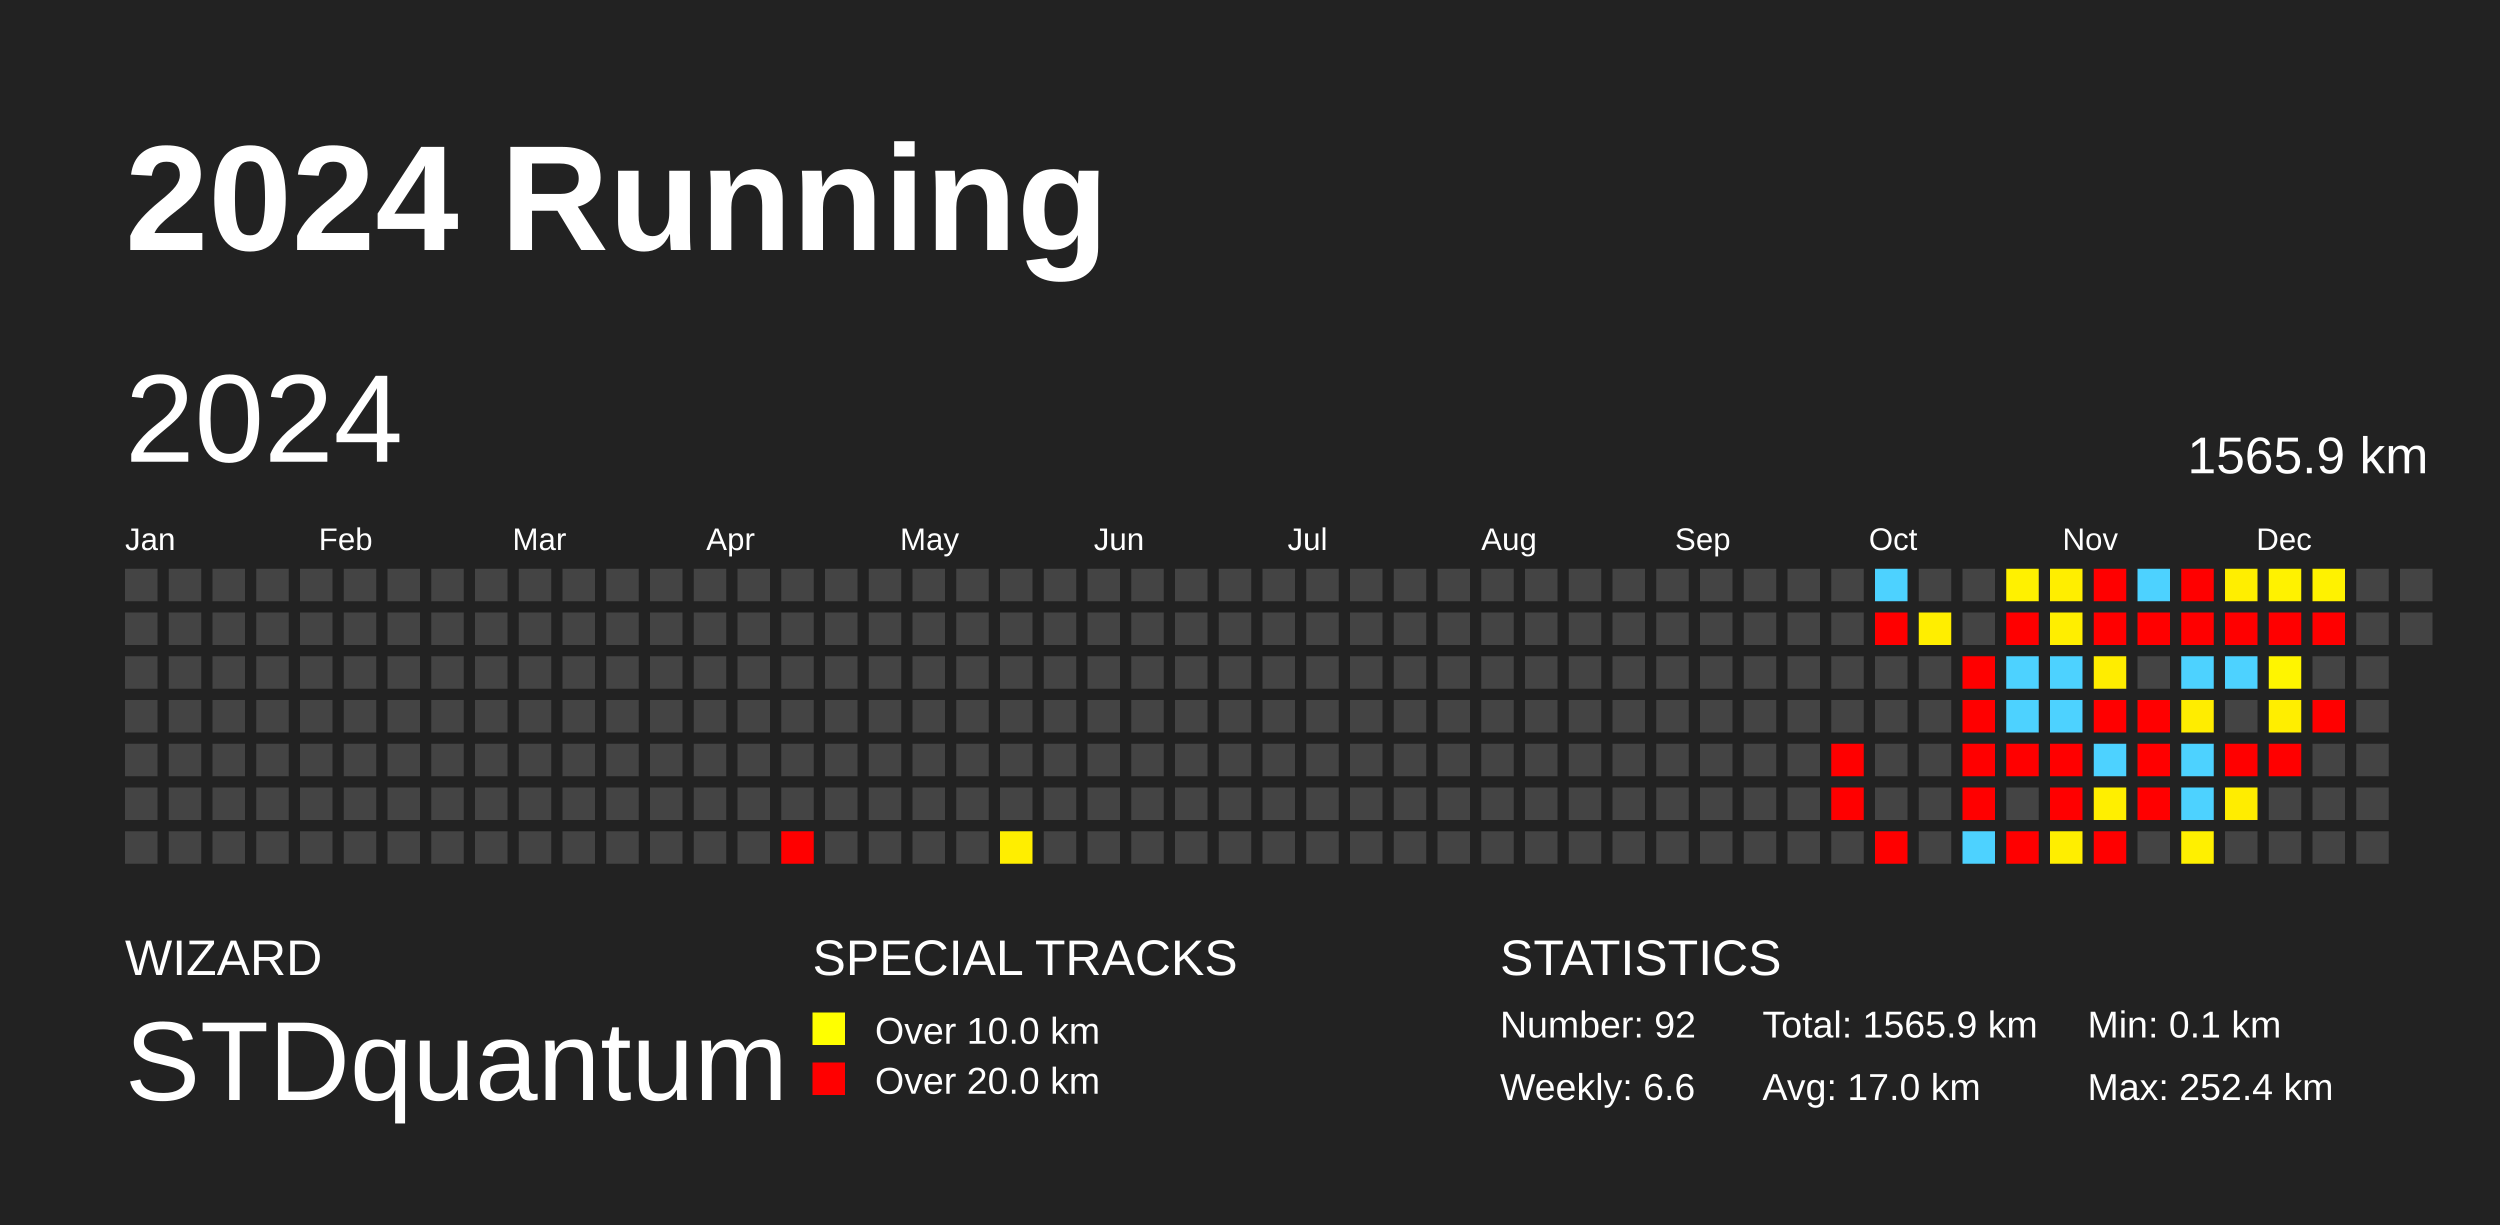
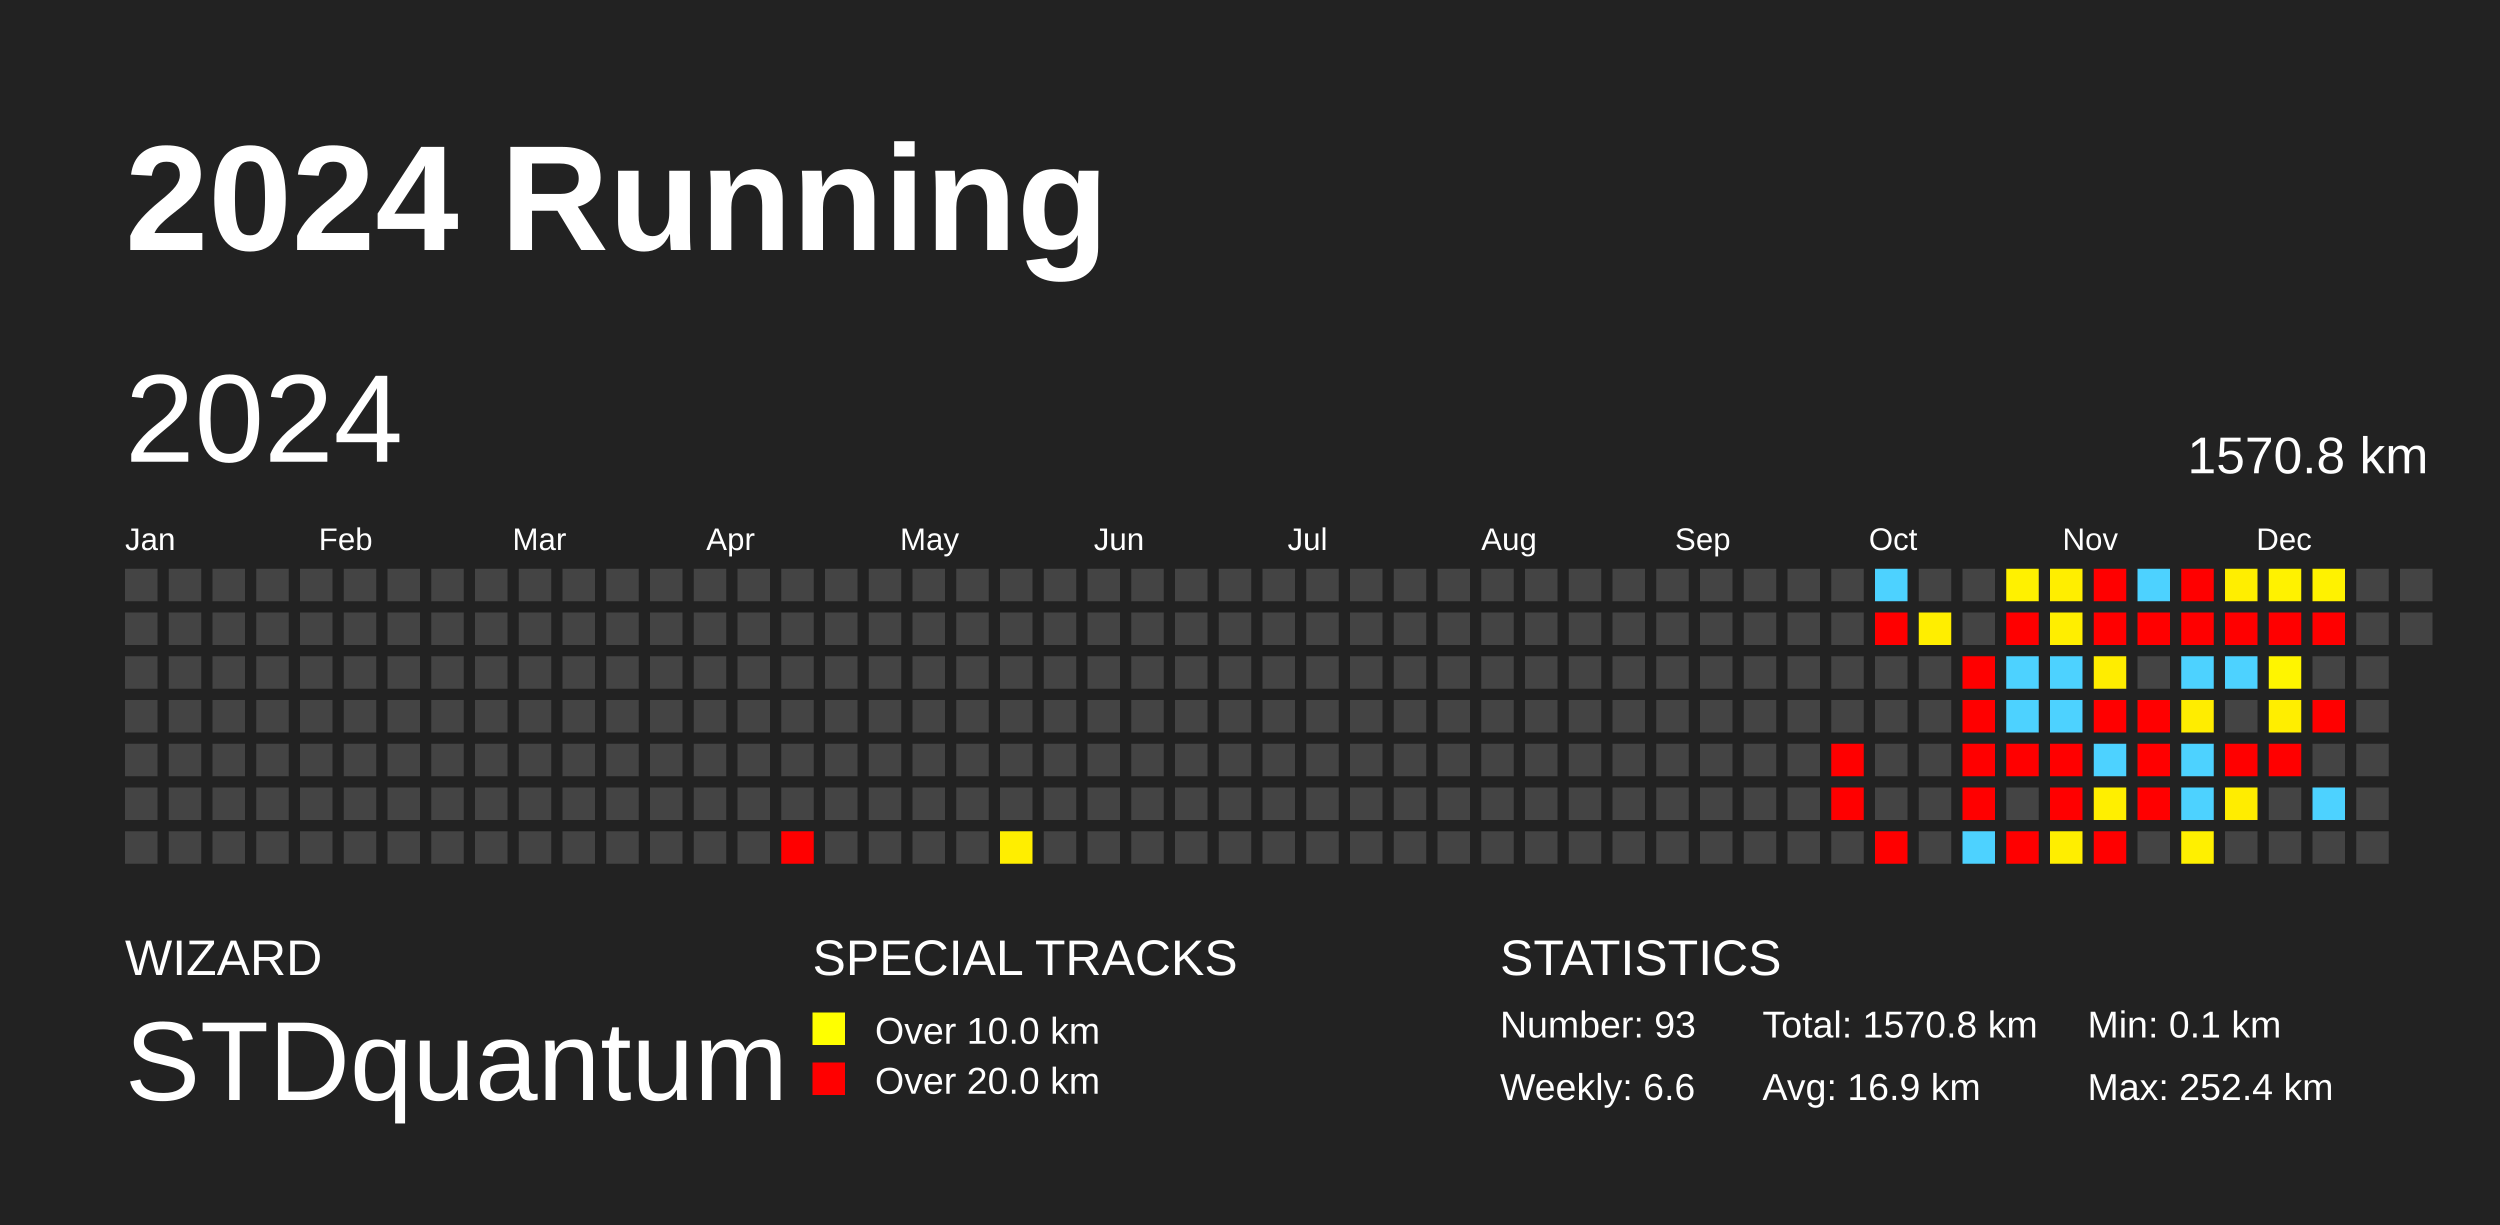
<svg xmlns="http://www.w3.org/2000/svg" baseProfile="full" height="98mm" version="1.1" viewBox="0,0,200,98" width="200mm">
  <defs />
  <rect fill="#222222" height="98" width="200" x="0" y="0" />
  <text fill="#FFFFFF" style="font-size:12px; font-family:Arial; font-weight:bold;" x="10" y="20">2024 Running</text>
  <text fill="#FFFFFF" style="font-size:4px; font-family:Arial" x="10" y="78">WIZARD</text>
  <text fill="#FFFFFF" style="font-size:9px; font-family:Arial" x="10" y="88">STDquantum</text>
  <text fill="#FFFFFF" style="font-size:4px; font-family:Arial" x="65" y="78">SPECIAL TRACKS</text>
  <rect fill="yellow" height="2.6" width="2.6" x="65" y="81" />
  <text fill="#FFFFFF" style="font-size:3px; font-family:Arial" x="70" y="83.5">Over 10.0 km</text>
  <rect fill="red" height="2.6" width="2.6" x="65" y="85" />
  <text fill="#FFFFFF" style="font-size:3px; font-family:Arial" x="70" y="87.5">Over 20.0 km</text>
  <text fill="#FFFFFF" style="font-size:4px; font-family:Arial" x="120" y="78">STATISTICS</text>
-   <text fill="#FFFFFF" style="font-size:3px; font-family:Arial" x="120" y="83">Number: 92</text>
+   <text fill="#FFFFFF" style="font-size:3px; font-family:Arial" x="120" y="83">Number: 93</text>
  <text fill="#FFFFFF" style="font-size:3px; font-family:Arial" x="120" y="88">Weekly: 6.6</text>
-   <text fill="#FFFFFF" style="font-size:3px; font-family:Arial" x="141" y="83">Total: 1565.9 km</text>
-   <text fill="#FFFFFF" style="font-size:3px; font-family:Arial" x="141" y="88">Avg: 17.0 km</text>
+   <text fill="#FFFFFF" style="font-size:3px; font-family:Arial" x="141" y="83">Total: 1570.8 km</text>
+   <text fill="#FFFFFF" style="font-size:3px; font-family:Arial" x="141" y="88">Avg: 16.9 km</text>
  <text fill="#FFFFFF" style="font-size:3px; font-family:Arial" x="167" y="83">Min: 0.1 km</text>
  <text fill="#FFFFFF" style="font-size:3px; font-family:Arial" x="167" y="88">Max: 252.4 km</text>
  <text dominant-baseline="hanging" fill="#FFFFFF" style="font-size:10.0px; font-family:Arial;" x="10" y="30">2024</text>
-   <text dominant-baseline="hanging" fill="#FFFFFF" style="font-size:4.125px; font-family:Arial;" x="175" y="35">1565.9 km</text>
+   <text dominant-baseline="hanging" fill="#FFFFFF" style="font-size:4.125px; font-family:Arial;" x="175" y="35">1570.8 km</text>
  <text fill="#FFFFFF" style="font-size:2.5px; font-family:Arial" x="10.0" y="44">Jan</text>
  <text fill="#FFFFFF" style="font-size:2.5px; font-family:Arial" x="25.5" y="44">Feb</text>
  <text fill="#FFFFFF" style="font-size:2.5px; font-family:Arial" x="41.0" y="44">Mar</text>
  <text fill="#FFFFFF" style="font-size:2.5px; font-family:Arial" x="56.5" y="44">Apr</text>
  <text fill="#FFFFFF" style="font-size:2.5px; font-family:Arial" x="72.0" y="44">May</text>
  <text fill="#FFFFFF" style="font-size:2.5px; font-family:Arial" x="87.5" y="44">Jun</text>
  <text fill="#FFFFFF" style="font-size:2.5px; font-family:Arial" x="103.0" y="44">Jul</text>
  <text fill="#FFFFFF" style="font-size:2.5px; font-family:Arial" x="118.5" y="44">Aug</text>
  <text fill="#FFFFFF" style="font-size:2.5px; font-family:Arial" x="134.0" y="44">Sep</text>
  <text fill="#FFFFFF" style="font-size:2.5px; font-family:Arial" x="149.5" y="44">Oct</text>
  <text fill="#FFFFFF" style="font-size:2.5px; font-family:Arial" x="165.0" y="44">Nov</text>
  <text fill="#FFFFFF" style="font-size:2.5px; font-family:Arial" x="180.5" y="44">Dec</text>
  <rect fill="#444444" height="2.6" width="2.6" x="10.0" y="45.5" />
  <rect fill="#444444" height="2.6" width="2.6" x="10.0" y="49.0" />
  <rect fill="#444444" height="2.6" width="2.6" x="10.0" y="52.5" />
  <rect fill="#444444" height="2.6" width="2.6" x="10.0" y="56.0" />
  <rect fill="#444444" height="2.6" width="2.6" x="10.0" y="59.5" />
  <rect fill="#444444" height="2.6" width="2.6" x="10.0" y="63.0" />
  <rect fill="#444444" height="2.6" width="2.6" x="10.0" y="66.5" />
  <rect fill="#444444" height="2.6" width="2.6" x="13.5" y="45.5" />
  <rect fill="#444444" height="2.6" width="2.6" x="13.5" y="49.0" />
  <rect fill="#444444" height="2.6" width="2.6" x="13.5" y="52.5" />
  <rect fill="#444444" height="2.6" width="2.6" x="13.5" y="56.0" />
  <rect fill="#444444" height="2.6" width="2.6" x="13.5" y="59.5" />
  <rect fill="#444444" height="2.6" width="2.6" x="13.5" y="63.0" />
  <rect fill="#444444" height="2.6" width="2.6" x="13.5" y="66.5" />
  <rect fill="#444444" height="2.6" width="2.6" x="17.0" y="45.5" />
  <rect fill="#444444" height="2.6" width="2.6" x="17.0" y="49.0" />
  <rect fill="#444444" height="2.6" width="2.6" x="17.0" y="52.5" />
  <rect fill="#444444" height="2.6" width="2.6" x="17.0" y="56.0" />
  <rect fill="#444444" height="2.6" width="2.6" x="17.0" y="59.5" />
  <rect fill="#444444" height="2.6" width="2.6" x="17.0" y="63.0" />
  <rect fill="#444444" height="2.6" width="2.6" x="17.0" y="66.5" />
  <rect fill="#444444" height="2.6" width="2.6" x="20.5" y="45.5" />
  <rect fill="#444444" height="2.6" width="2.6" x="20.5" y="49.0" />
  <rect fill="#444444" height="2.6" width="2.6" x="20.5" y="52.5" />
  <rect fill="#444444" height="2.6" width="2.6" x="20.5" y="56.0" />
  <rect fill="#444444" height="2.6" width="2.6" x="20.5" y="59.5" />
  <rect fill="#444444" height="2.6" width="2.6" x="20.5" y="63.0" />
  <rect fill="#444444" height="2.6" width="2.6" x="20.5" y="66.5" />
  <rect fill="#444444" height="2.6" width="2.6" x="24.0" y="45.5" />
  <rect fill="#444444" height="2.6" width="2.6" x="24.0" y="49.0" />
  <rect fill="#444444" height="2.6" width="2.6" x="24.0" y="52.5" />
  <rect fill="#444444" height="2.6" width="2.6" x="24.0" y="56.0" />
  <rect fill="#444444" height="2.6" width="2.6" x="24.0" y="59.5" />
  <rect fill="#444444" height="2.6" width="2.6" x="24.0" y="63.0" />
  <rect fill="#444444" height="2.6" width="2.6" x="24.0" y="66.5" />
  <rect fill="#444444" height="2.6" width="2.6" x="27.5" y="45.5" />
  <rect fill="#444444" height="2.6" width="2.6" x="27.5" y="49.0" />
  <rect fill="#444444" height="2.6" width="2.6" x="27.5" y="52.5" />
  <rect fill="#444444" height="2.6" width="2.6" x="27.5" y="56.0" />
  <rect fill="#444444" height="2.6" width="2.6" x="27.5" y="59.5" />
  <rect fill="#444444" height="2.6" width="2.6" x="27.5" y="63.0" />
  <rect fill="#444444" height="2.6" width="2.6" x="27.5" y="66.5" />
  <rect fill="#444444" height="2.6" width="2.6" x="31.0" y="45.5" />
  <rect fill="#444444" height="2.6" width="2.6" x="31.0" y="49.0" />
  <rect fill="#444444" height="2.6" width="2.6" x="31.0" y="52.5" />
  <rect fill="#444444" height="2.6" width="2.6" x="31.0" y="56.0" />
  <rect fill="#444444" height="2.6" width="2.6" x="31.0" y="59.5" />
  <rect fill="#444444" height="2.6" width="2.6" x="31.0" y="63.0" />
  <rect fill="#444444" height="2.6" width="2.6" x="31.0" y="66.5" />
  <rect fill="#444444" height="2.6" width="2.6" x="34.5" y="45.5" />
  <rect fill="#444444" height="2.6" width="2.6" x="34.5" y="49.0" />
  <rect fill="#444444" height="2.6" width="2.6" x="34.5" y="52.5" />
  <rect fill="#444444" height="2.6" width="2.6" x="34.5" y="56.0" />
  <rect fill="#444444" height="2.6" width="2.6" x="34.5" y="59.5" />
  <rect fill="#444444" height="2.6" width="2.6" x="34.5" y="63.0" />
  <rect fill="#444444" height="2.6" width="2.6" x="34.5" y="66.5" />
  <rect fill="#444444" height="2.6" width="2.6" x="38.0" y="45.5" />
  <rect fill="#444444" height="2.6" width="2.6" x="38.0" y="49.0" />
  <rect fill="#444444" height="2.6" width="2.6" x="38.0" y="52.5" />
  <rect fill="#444444" height="2.6" width="2.6" x="38.0" y="56.0" />
  <rect fill="#444444" height="2.6" width="2.6" x="38.0" y="59.5" />
  <rect fill="#444444" height="2.6" width="2.6" x="38.0" y="63.0" />
  <rect fill="#444444" height="2.6" width="2.6" x="38.0" y="66.5" />
  <rect fill="#444444" height="2.6" width="2.6" x="41.5" y="45.5" />
  <rect fill="#444444" height="2.6" width="2.6" x="41.5" y="49.0" />
  <rect fill="#444444" height="2.6" width="2.6" x="41.5" y="52.5" />
  <rect fill="#444444" height="2.6" width="2.6" x="41.5" y="56.0" />
  <rect fill="#444444" height="2.6" width="2.6" x="41.5" y="59.5" />
  <rect fill="#444444" height="2.6" width="2.6" x="41.5" y="63.0" />
  <rect fill="#444444" height="2.6" width="2.6" x="41.5" y="66.5" />
  <rect fill="#444444" height="2.6" width="2.6" x="45.0" y="45.5" />
  <rect fill="#444444" height="2.6" width="2.6" x="45.0" y="49.0" />
  <rect fill="#444444" height="2.6" width="2.6" x="45.0" y="52.5" />
  <rect fill="#444444" height="2.6" width="2.6" x="45.0" y="56.0" />
  <rect fill="#444444" height="2.6" width="2.6" x="45.0" y="59.5" />
  <rect fill="#444444" height="2.6" width="2.6" x="45.0" y="63.0" />
  <rect fill="#444444" height="2.6" width="2.6" x="45.0" y="66.5" />
  <rect fill="#444444" height="2.6" width="2.6" x="48.5" y="45.5" />
  <rect fill="#444444" height="2.6" width="2.6" x="48.5" y="49.0" />
  <rect fill="#444444" height="2.6" width="2.6" x="48.5" y="52.5" />
  <rect fill="#444444" height="2.6" width="2.6" x="48.5" y="56.0" />
  <rect fill="#444444" height="2.6" width="2.6" x="48.5" y="59.5" />
  <rect fill="#444444" height="2.6" width="2.6" x="48.5" y="63.0" />
  <rect fill="#444444" height="2.6" width="2.6" x="48.5" y="66.5" />
  <rect fill="#444444" height="2.6" width="2.6" x="52.0" y="45.5" />
  <rect fill="#444444" height="2.6" width="2.6" x="52.0" y="49.0" />
  <rect fill="#444444" height="2.6" width="2.6" x="52.0" y="52.5" />
  <rect fill="#444444" height="2.6" width="2.6" x="52.0" y="56.0" />
  <rect fill="#444444" height="2.6" width="2.6" x="52.0" y="59.5" />
  <rect fill="#444444" height="2.6" width="2.6" x="52.0" y="63.0" />
  <rect fill="#444444" height="2.6" width="2.6" x="52.0" y="66.5" />
  <rect fill="#444444" height="2.6" width="2.6" x="55.5" y="45.5" />
  <rect fill="#444444" height="2.6" width="2.6" x="55.5" y="49.0" />
  <rect fill="#444444" height="2.6" width="2.6" x="55.5" y="52.5" />
  <rect fill="#444444" height="2.6" width="2.6" x="55.5" y="56.0" />
  <rect fill="#444444" height="2.6" width="2.6" x="55.5" y="59.5" />
  <rect fill="#444444" height="2.6" width="2.6" x="55.5" y="63.0" />
  <rect fill="#444444" height="2.6" width="2.6" x="55.5" y="66.5" />
  <rect fill="#444444" height="2.6" width="2.6" x="59.0" y="45.5" />
  <rect fill="#444444" height="2.6" width="2.6" x="59.0" y="49.0" />
  <rect fill="#444444" height="2.6" width="2.6" x="59.0" y="52.5" />
  <rect fill="#444444" height="2.6" width="2.6" x="59.0" y="56.0" />
  <rect fill="#444444" height="2.6" width="2.6" x="59.0" y="59.5" />
  <rect fill="#444444" height="2.6" width="2.6" x="59.0" y="63.0" />
  <rect fill="#444444" height="2.6" width="2.6" x="59.0" y="66.5" />
  <rect fill="#444444" height="2.6" width="2.6" x="62.5" y="45.5" />
  <rect fill="#444444" height="2.6" width="2.6" x="62.5" y="49.0" />
  <rect fill="#444444" height="2.6" width="2.6" x="62.5" y="52.5" />
  <rect fill="#444444" height="2.6" width="2.6" x="62.5" y="56.0" />
  <rect fill="#444444" height="2.6" width="2.6" x="62.5" y="59.5" />
  <rect fill="#444444" height="2.6" width="2.6" x="62.5" y="63.0" />
  <rect fill="red" height="2.6" width="2.6" x="62.5" y="66.5" />
  <rect fill="#444444" height="2.6" width="2.6" x="66.0" y="45.5" />
  <rect fill="#444444" height="2.6" width="2.6" x="66.0" y="49.0" />
  <rect fill="#444444" height="2.6" width="2.6" x="66.0" y="52.5" />
  <rect fill="#444444" height="2.6" width="2.6" x="66.0" y="56.0" />
  <rect fill="#444444" height="2.6" width="2.6" x="66.0" y="59.5" />
  <rect fill="#444444" height="2.6" width="2.6" x="66.0" y="63.0" />
  <rect fill="#444444" height="2.6" width="2.6" x="66.0" y="66.5" />
  <rect fill="#444444" height="2.6" width="2.6" x="69.5" y="45.5" />
  <rect fill="#444444" height="2.6" width="2.6" x="69.5" y="49.0" />
  <rect fill="#444444" height="2.6" width="2.6" x="69.5" y="52.5" />
  <rect fill="#444444" height="2.6" width="2.6" x="69.5" y="56.0" />
  <rect fill="#444444" height="2.6" width="2.6" x="69.5" y="59.5" />
  <rect fill="#444444" height="2.6" width="2.6" x="69.5" y="63.0" />
  <rect fill="#444444" height="2.6" width="2.6" x="69.5" y="66.5" />
  <rect fill="#444444" height="2.6" width="2.6" x="73.0" y="45.5" />
  <rect fill="#444444" height="2.6" width="2.6" x="73.0" y="49.0" />
  <rect fill="#444444" height="2.6" width="2.6" x="73.0" y="52.5" />
  <rect fill="#444444" height="2.6" width="2.6" x="73.0" y="56.0" />
  <rect fill="#444444" height="2.6" width="2.6" x="73.0" y="59.5" />
  <rect fill="#444444" height="2.6" width="2.6" x="73.0" y="63.0" />
  <rect fill="#444444" height="2.6" width="2.6" x="73.0" y="66.5" />
  <rect fill="#444444" height="2.6" width="2.6" x="76.5" y="45.5" />
  <rect fill="#444444" height="2.6" width="2.6" x="76.5" y="49.0" />
  <rect fill="#444444" height="2.6" width="2.6" x="76.5" y="52.5" />
  <rect fill="#444444" height="2.6" width="2.6" x="76.5" y="56.0" />
  <rect fill="#444444" height="2.6" width="2.6" x="76.5" y="59.5" />
  <rect fill="#444444" height="2.6" width="2.6" x="76.5" y="63.0" />
  <rect fill="#444444" height="2.6" width="2.6" x="76.5" y="66.5" />
  <rect fill="#444444" height="2.6" width="2.6" x="80.0" y="45.5" />
  <rect fill="#444444" height="2.6" width="2.6" x="80.0" y="49.0" />
  <rect fill="#444444" height="2.6" width="2.6" x="80.0" y="52.5" />
  <rect fill="#444444" height="2.6" width="2.6" x="80.0" y="56.0" />
  <rect fill="#444444" height="2.6" width="2.6" x="80.0" y="59.5" />
  <rect fill="#444444" height="2.6" width="2.6" x="80.0" y="63.0" />
  <rect fill="#ffee00" height="2.6" width="2.6" x="80.0" y="66.5" />
  <rect fill="#444444" height="2.6" width="2.6" x="83.5" y="45.5" />
  <rect fill="#444444" height="2.6" width="2.6" x="83.5" y="49.0" />
  <rect fill="#444444" height="2.6" width="2.6" x="83.5" y="52.5" />
  <rect fill="#444444" height="2.6" width="2.6" x="83.5" y="56.0" />
  <rect fill="#444444" height="2.6" width="2.6" x="83.5" y="59.5" />
  <rect fill="#444444" height="2.6" width="2.6" x="83.5" y="63.0" />
  <rect fill="#444444" height="2.6" width="2.6" x="83.5" y="66.5" />
  <rect fill="#444444" height="2.6" width="2.6" x="87.0" y="45.5" />
  <rect fill="#444444" height="2.6" width="2.6" x="87.0" y="49.0" />
  <rect fill="#444444" height="2.6" width="2.6" x="87.0" y="52.5" />
  <rect fill="#444444" height="2.6" width="2.6" x="87.0" y="56.0" />
  <rect fill="#444444" height="2.6" width="2.6" x="87.0" y="59.5" />
  <rect fill="#444444" height="2.6" width="2.6" x="87.0" y="63.0" />
  <rect fill="#444444" height="2.6" width="2.6" x="87.0" y="66.5" />
  <rect fill="#444444" height="2.6" width="2.6" x="90.5" y="45.5" />
  <rect fill="#444444" height="2.6" width="2.6" x="90.5" y="49.0" />
  <rect fill="#444444" height="2.6" width="2.6" x="90.5" y="52.5" />
  <rect fill="#444444" height="2.6" width="2.6" x="90.5" y="56.0" />
  <rect fill="#444444" height="2.6" width="2.6" x="90.5" y="59.5" />
  <rect fill="#444444" height="2.6" width="2.6" x="90.5" y="63.0" />
  <rect fill="#444444" height="2.6" width="2.6" x="90.5" y="66.5" />
  <rect fill="#444444" height="2.6" width="2.6" x="94.0" y="45.5" />
  <rect fill="#444444" height="2.6" width="2.6" x="94.0" y="49.0" />
  <rect fill="#444444" height="2.6" width="2.6" x="94.0" y="52.5" />
  <rect fill="#444444" height="2.6" width="2.6" x="94.0" y="56.0" />
  <rect fill="#444444" height="2.6" width="2.6" x="94.0" y="59.5" />
  <rect fill="#444444" height="2.6" width="2.6" x="94.0" y="63.0" />
  <rect fill="#444444" height="2.6" width="2.6" x="94.0" y="66.5" />
  <rect fill="#444444" height="2.6" width="2.6" x="97.5" y="45.5" />
  <rect fill="#444444" height="2.6" width="2.6" x="97.5" y="49.0" />
  <rect fill="#444444" height="2.6" width="2.6" x="97.5" y="52.5" />
  <rect fill="#444444" height="2.6" width="2.6" x="97.5" y="56.0" />
  <rect fill="#444444" height="2.6" width="2.6" x="97.5" y="59.5" />
  <rect fill="#444444" height="2.6" width="2.6" x="97.5" y="63.0" />
  <rect fill="#444444" height="2.6" width="2.6" x="97.5" y="66.5" />
  <rect fill="#444444" height="2.6" width="2.6" x="101.0" y="45.5" />
  <rect fill="#444444" height="2.6" width="2.6" x="101.0" y="49.0" />
  <rect fill="#444444" height="2.6" width="2.6" x="101.0" y="52.5" />
  <rect fill="#444444" height="2.6" width="2.6" x="101.0" y="56.0" />
  <rect fill="#444444" height="2.6" width="2.6" x="101.0" y="59.5" />
  <rect fill="#444444" height="2.6" width="2.6" x="101.0" y="63.0" />
  <rect fill="#444444" height="2.6" width="2.6" x="101.0" y="66.5" />
  <rect fill="#444444" height="2.6" width="2.6" x="104.5" y="45.5" />
  <rect fill="#444444" height="2.6" width="2.6" x="104.5" y="49.0" />
  <rect fill="#444444" height="2.6" width="2.6" x="104.5" y="52.5" />
  <rect fill="#444444" height="2.6" width="2.6" x="104.5" y="56.0" />
  <rect fill="#444444" height="2.6" width="2.6" x="104.5" y="59.5" />
  <rect fill="#444444" height="2.6" width="2.6" x="104.5" y="63.0" />
  <rect fill="#444444" height="2.6" width="2.6" x="104.5" y="66.5" />
  <rect fill="#444444" height="2.6" width="2.6" x="108.0" y="45.5" />
  <rect fill="#444444" height="2.6" width="2.6" x="108.0" y="49.0" />
  <rect fill="#444444" height="2.6" width="2.6" x="108.0" y="52.5" />
  <rect fill="#444444" height="2.6" width="2.6" x="108.0" y="56.0" />
  <rect fill="#444444" height="2.6" width="2.6" x="108.0" y="59.5" />
  <rect fill="#444444" height="2.6" width="2.6" x="108.0" y="63.0" />
  <rect fill="#444444" height="2.6" width="2.6" x="108.0" y="66.5" />
  <rect fill="#444444" height="2.6" width="2.6" x="111.5" y="45.5" />
  <rect fill="#444444" height="2.6" width="2.6" x="111.5" y="49.0" />
  <rect fill="#444444" height="2.6" width="2.6" x="111.5" y="52.5" />
  <rect fill="#444444" height="2.6" width="2.6" x="111.5" y="56.0" />
  <rect fill="#444444" height="2.6" width="2.6" x="111.5" y="59.5" />
  <rect fill="#444444" height="2.6" width="2.6" x="111.5" y="63.0" />
  <rect fill="#444444" height="2.6" width="2.6" x="111.5" y="66.5" />
  <rect fill="#444444" height="2.6" width="2.6" x="115.0" y="45.5" />
  <rect fill="#444444" height="2.6" width="2.6" x="115.0" y="49.0" />
  <rect fill="#444444" height="2.6" width="2.6" x="115.0" y="52.5" />
  <rect fill="#444444" height="2.6" width="2.6" x="115.0" y="56.0" />
  <rect fill="#444444" height="2.6" width="2.6" x="115.0" y="59.5" />
  <rect fill="#444444" height="2.6" width="2.6" x="115.0" y="63.0" />
  <rect fill="#444444" height="2.6" width="2.6" x="115.0" y="66.5" />
  <rect fill="#444444" height="2.6" width="2.6" x="118.5" y="45.5" />
  <rect fill="#444444" height="2.6" width="2.6" x="118.5" y="49.0" />
  <rect fill="#444444" height="2.6" width="2.6" x="118.5" y="52.5" />
  <rect fill="#444444" height="2.6" width="2.6" x="118.5" y="56.0" />
  <rect fill="#444444" height="2.6" width="2.6" x="118.5" y="59.5" />
  <rect fill="#444444" height="2.6" width="2.6" x="118.5" y="63.0" />
  <rect fill="#444444" height="2.6" width="2.6" x="118.5" y="66.5" />
  <rect fill="#444444" height="2.6" width="2.6" x="122.0" y="45.5" />
  <rect fill="#444444" height="2.6" width="2.6" x="122.0" y="49.0" />
  <rect fill="#444444" height="2.6" width="2.6" x="122.0" y="52.5" />
  <rect fill="#444444" height="2.6" width="2.6" x="122.0" y="56.0" />
  <rect fill="#444444" height="2.6" width="2.6" x="122.0" y="59.5" />
  <rect fill="#444444" height="2.6" width="2.6" x="122.0" y="63.0" />
  <rect fill="#444444" height="2.6" width="2.6" x="122.0" y="66.5" />
  <rect fill="#444444" height="2.6" width="2.6" x="125.5" y="45.5" />
  <rect fill="#444444" height="2.6" width="2.6" x="125.5" y="49.0" />
  <rect fill="#444444" height="2.6" width="2.6" x="125.5" y="52.5" />
  <rect fill="#444444" height="2.6" width="2.6" x="125.5" y="56.0" />
  <rect fill="#444444" height="2.6" width="2.6" x="125.5" y="59.5" />
  <rect fill="#444444" height="2.6" width="2.6" x="125.5" y="63.0" />
  <rect fill="#444444" height="2.6" width="2.6" x="125.5" y="66.5" />
  <rect fill="#444444" height="2.6" width="2.6" x="129.0" y="45.5" />
  <rect fill="#444444" height="2.6" width="2.6" x="129.0" y="49.0" />
  <rect fill="#444444" height="2.6" width="2.6" x="129.0" y="52.5" />
  <rect fill="#444444" height="2.6" width="2.6" x="129.0" y="56.0" />
  <rect fill="#444444" height="2.6" width="2.6" x="129.0" y="59.5" />
  <rect fill="#444444" height="2.6" width="2.6" x="129.0" y="63.0" />
  <rect fill="#444444" height="2.6" width="2.6" x="129.0" y="66.5" />
  <rect fill="#444444" height="2.6" width="2.6" x="132.5" y="45.5" />
  <rect fill="#444444" height="2.6" width="2.6" x="132.5" y="49.0" />
  <rect fill="#444444" height="2.6" width="2.6" x="132.5" y="52.5" />
  <rect fill="#444444" height="2.6" width="2.6" x="132.5" y="56.0" />
  <rect fill="#444444" height="2.6" width="2.6" x="132.5" y="59.5" />
  <rect fill="#444444" height="2.6" width="2.6" x="132.5" y="63.0" />
  <rect fill="#444444" height="2.6" width="2.6" x="132.5" y="66.5" />
  <rect fill="#444444" height="2.6" width="2.6" x="136.0" y="45.5" />
  <rect fill="#444444" height="2.6" width="2.6" x="136.0" y="49.0" />
  <rect fill="#444444" height="2.6" width="2.6" x="136.0" y="52.5" />
  <rect fill="#444444" height="2.6" width="2.6" x="136.0" y="56.0" />
  <rect fill="#444444" height="2.6" width="2.6" x="136.0" y="59.5" />
  <rect fill="#444444" height="2.6" width="2.6" x="136.0" y="63.0" />
  <rect fill="#444444" height="2.6" width="2.6" x="136.0" y="66.5" />
  <rect fill="#444444" height="2.6" width="2.6" x="139.5" y="45.5" />
  <rect fill="#444444" height="2.6" width="2.6" x="139.5" y="49.0" />
  <rect fill="#444444" height="2.6" width="2.6" x="139.5" y="52.5" />
  <rect fill="#444444" height="2.6" width="2.6" x="139.5" y="56.0" />
  <rect fill="#444444" height="2.6" width="2.6" x="139.5" y="59.5" />
  <rect fill="#444444" height="2.6" width="2.6" x="139.5" y="63.0" />
  <rect fill="#444444" height="2.6" width="2.6" x="139.5" y="66.5" />
  <rect fill="#444444" height="2.6" width="2.6" x="143.0" y="45.5" />
  <rect fill="#444444" height="2.6" width="2.6" x="143.0" y="49.0" />
  <rect fill="#444444" height="2.6" width="2.6" x="143.0" y="52.5" />
  <rect fill="#444444" height="2.6" width="2.6" x="143.0" y="56.0" />
  <rect fill="#444444" height="2.6" width="2.6" x="143.0" y="59.5" />
  <rect fill="#444444" height="2.6" width="2.6" x="143.0" y="63.0" />
  <rect fill="#444444" height="2.6" width="2.6" x="143.0" y="66.5" />
  <rect fill="#444444" height="2.6" width="2.6" x="146.5" y="45.5" />
  <rect fill="#444444" height="2.6" width="2.6" x="146.5" y="49.0" />
  <rect fill="#444444" height="2.6" width="2.6" x="146.5" y="52.5" />
  <rect fill="#444444" height="2.6" width="2.6" x="146.5" y="56.0" />
  <rect fill="red" height="2.6" width="2.6" x="146.5" y="59.5" />
  <rect fill="red" height="2.6" width="2.6" x="146.5" y="63.0" />
  <rect fill="#444444" height="2.6" width="2.6" x="146.5" y="66.5" />
  <rect fill="#4dd2ff" height="2.6" width="2.6" x="150.0" y="45.5" />
  <rect fill="red" height="2.6" width="2.6" x="150.0" y="49.0" />
  <rect fill="#444444" height="2.6" width="2.6" x="150.0" y="52.5" />
  <rect fill="#444444" height="2.6" width="2.6" x="150.0" y="56.0" />
  <rect fill="#444444" height="2.6" width="2.6" x="150.0" y="59.5" />
  <rect fill="#444444" height="2.6" width="2.6" x="150.0" y="63.0" />
  <rect fill="red" height="2.6" width="2.6" x="150.0" y="66.5" />
  <rect fill="#444444" height="2.6" width="2.6" x="153.5" y="45.5" />
  <rect fill="#ffee00" height="2.6" width="2.6" x="153.5" y="49.0" />
  <rect fill="#444444" height="2.6" width="2.6" x="153.5" y="52.5" />
  <rect fill="#444444" height="2.6" width="2.6" x="153.5" y="56.0" />
  <rect fill="#444444" height="2.6" width="2.6" x="153.5" y="59.5" />
  <rect fill="#444444" height="2.6" width="2.6" x="153.5" y="63.0" />
  <rect fill="#444444" height="2.6" width="2.6" x="153.5" y="66.5" />
  <rect fill="#444444" height="2.6" width="2.6" x="157.0" y="45.5" />
  <rect fill="#444444" height="2.6" width="2.6" x="157.0" y="49.0" />
  <rect fill="red" height="2.6" width="2.6" x="157.0" y="52.5" />
  <rect fill="red" height="2.6" width="2.6" x="157.0" y="56.0" />
  <rect fill="red" height="2.6" width="2.6" x="157.0" y="59.5" />
  <rect fill="red" height="2.6" width="2.6" x="157.0" y="63.0" />
  <rect fill="#4dd2ff" height="2.6" width="2.6" x="157.0" y="66.5" />
  <rect fill="#fff100" height="2.6" width="2.6" x="160.5" y="45.5" />
  <rect fill="red" height="2.6" width="2.6" x="160.5" y="49.0" />
  <rect fill="#4dd2ff" height="2.6" width="2.6" x="160.5" y="52.5" />
  <rect fill="#4dd2ff" height="2.6" width="2.6" x="160.5" y="56.0" />
  <rect fill="red" height="2.6" width="2.6" x="160.5" y="59.5" />
  <rect fill="#444444" height="2.6" width="2.6" x="160.5" y="63.0" />
  <rect fill="red" height="2.6" width="2.6" x="160.5" y="66.5" />
  <rect fill="#ffee00" height="2.6" width="2.6" x="164.0" y="45.5" />
  <rect fill="#ffee00" height="2.6" width="2.6" x="164.0" y="49.0" />
  <rect fill="#4dd2ff" height="2.6" width="2.6" x="164.0" y="52.5" />
  <rect fill="#4dd2ff" height="2.6" width="2.6" x="164.0" y="56.0" />
  <rect fill="red" height="2.6" width="2.6" x="164.0" y="59.5" />
  <rect fill="red" height="2.6" width="2.6" x="164.0" y="63.0" />
  <rect fill="#ffee00" height="2.6" width="2.6" x="164.0" y="66.5" />
  <rect fill="red" height="2.6" width="2.6" x="167.5" y="45.5" />
  <rect fill="red" height="2.6" width="2.6" x="167.5" y="49.0" />
  <rect fill="#ffed00" height="2.6" width="2.6" x="167.5" y="52.5" />
  <rect fill="red" height="2.6" width="2.6" x="167.5" y="56.0" />
  <rect fill="#4dd2ff" height="2.6" width="2.6" x="167.5" y="59.5" />
  <rect fill="#ffef00" height="2.6" width="2.6" x="167.5" y="63.0" />
  <rect fill="red" height="2.6" width="2.6" x="167.5" y="66.5" />
  <rect fill="#4dd2ff" height="2.6" width="2.6" x="171.0" y="45.5" />
  <rect fill="red" height="2.6" width="2.6" x="171.0" y="49.0" />
  <rect fill="#444444" height="2.6" width="2.6" x="171.0" y="52.5" />
  <rect fill="red" height="2.6" width="2.6" x="171.0" y="56.0" />
  <rect fill="red" height="2.6" width="2.6" x="171.0" y="59.5" />
  <rect fill="red" height="2.6" width="2.6" x="171.0" y="63.0" />
  <rect fill="#444444" height="2.6" width="2.6" x="171.0" y="66.5" />
  <rect fill="red" height="2.6" width="2.6" x="174.5" y="45.5" />
  <rect fill="red" height="2.6" width="2.6" x="174.5" y="49.0" />
  <rect fill="#4dd2ff" height="2.6" width="2.6" x="174.5" y="52.5" />
  <rect fill="#ffed00" height="2.6" width="2.6" x="174.5" y="56.0" />
  <rect fill="#4dd2ff" height="2.6" width="2.6" x="174.5" y="59.5" />
  <rect fill="#4dd2ff" height="2.6" width="2.6" x="174.5" y="63.0" />
  <rect fill="#fff000" height="2.6" width="2.6" x="174.5" y="66.5" />
  <rect fill="#ffee00" height="2.6" width="2.6" x="178.0" y="45.5" />
  <rect fill="red" height="2.6" width="2.6" x="178.0" y="49.0" />
  <rect fill="#4dd2ff" height="2.6" width="2.6" x="178.0" y="52.5" />
  <rect fill="#444444" height="2.6" width="2.6" x="178.0" y="56.0" />
  <rect fill="red" height="2.6" width="2.6" x="178.0" y="59.5" />
  <rect fill="#ffed00" height="2.6" width="2.6" x="178.0" y="63.0" />
  <rect fill="#444444" height="2.6" width="2.6" x="178.0" y="66.5" />
  <rect fill="#fff200" height="2.6" width="2.6" x="181.5" y="45.5" />
  <rect fill="red" height="2.6" width="2.6" x="181.5" y="49.0" />
  <rect fill="#fff500" height="2.6" width="2.6" x="181.5" y="52.5" />
  <rect fill="#ffee00" height="2.6" width="2.6" x="181.5" y="56.0" />
  <rect fill="red" height="2.6" width="2.6" x="181.5" y="59.5" />
  <rect fill="#444444" height="2.6" width="2.6" x="181.5" y="63.0" />
  <rect fill="#444444" height="2.6" width="2.6" x="181.5" y="66.5" />
  <rect fill="#fff200" height="2.6" width="2.6" x="185.0" y="45.5" />
  <rect fill="red" height="2.6" width="2.6" x="185.0" y="49.0" />
  <rect fill="#444444" height="2.6" width="2.6" x="185.0" y="52.5" />
  <rect fill="red" height="2.6" width="2.6" x="185.0" y="56.0" />
  <rect fill="#444444" height="2.6" width="2.6" x="185.0" y="59.5" />
-   <rect fill="#444444" height="2.6" width="2.6" x="185.0" y="63.0" />
+   <rect fill="#4dd2ff" height="2.6" width="2.6" x="185.0" y="63.0" />
  <rect fill="#444444" height="2.6" width="2.6" x="185.0" y="66.5" />
  <rect fill="#444444" height="2.6" width="2.6" x="188.5" y="45.5" />
  <rect fill="#444444" height="2.6" width="2.6" x="188.5" y="49.0" />
  <rect fill="#444444" height="2.6" width="2.6" x="188.5" y="52.5" />
  <rect fill="#444444" height="2.6" width="2.6" x="188.5" y="56.0" />
  <rect fill="#444444" height="2.6" width="2.6" x="188.5" y="59.5" />
  <rect fill="#444444" height="2.6" width="2.6" x="188.5" y="63.0" />
  <rect fill="#444444" height="2.6" width="2.6" x="188.5" y="66.5" />
  <rect fill="#444444" height="2.6" width="2.6" x="192.0" y="45.5" />
  <rect fill="#444444" height="2.6" width="2.6" x="192.0" y="49.0" />
</svg>
